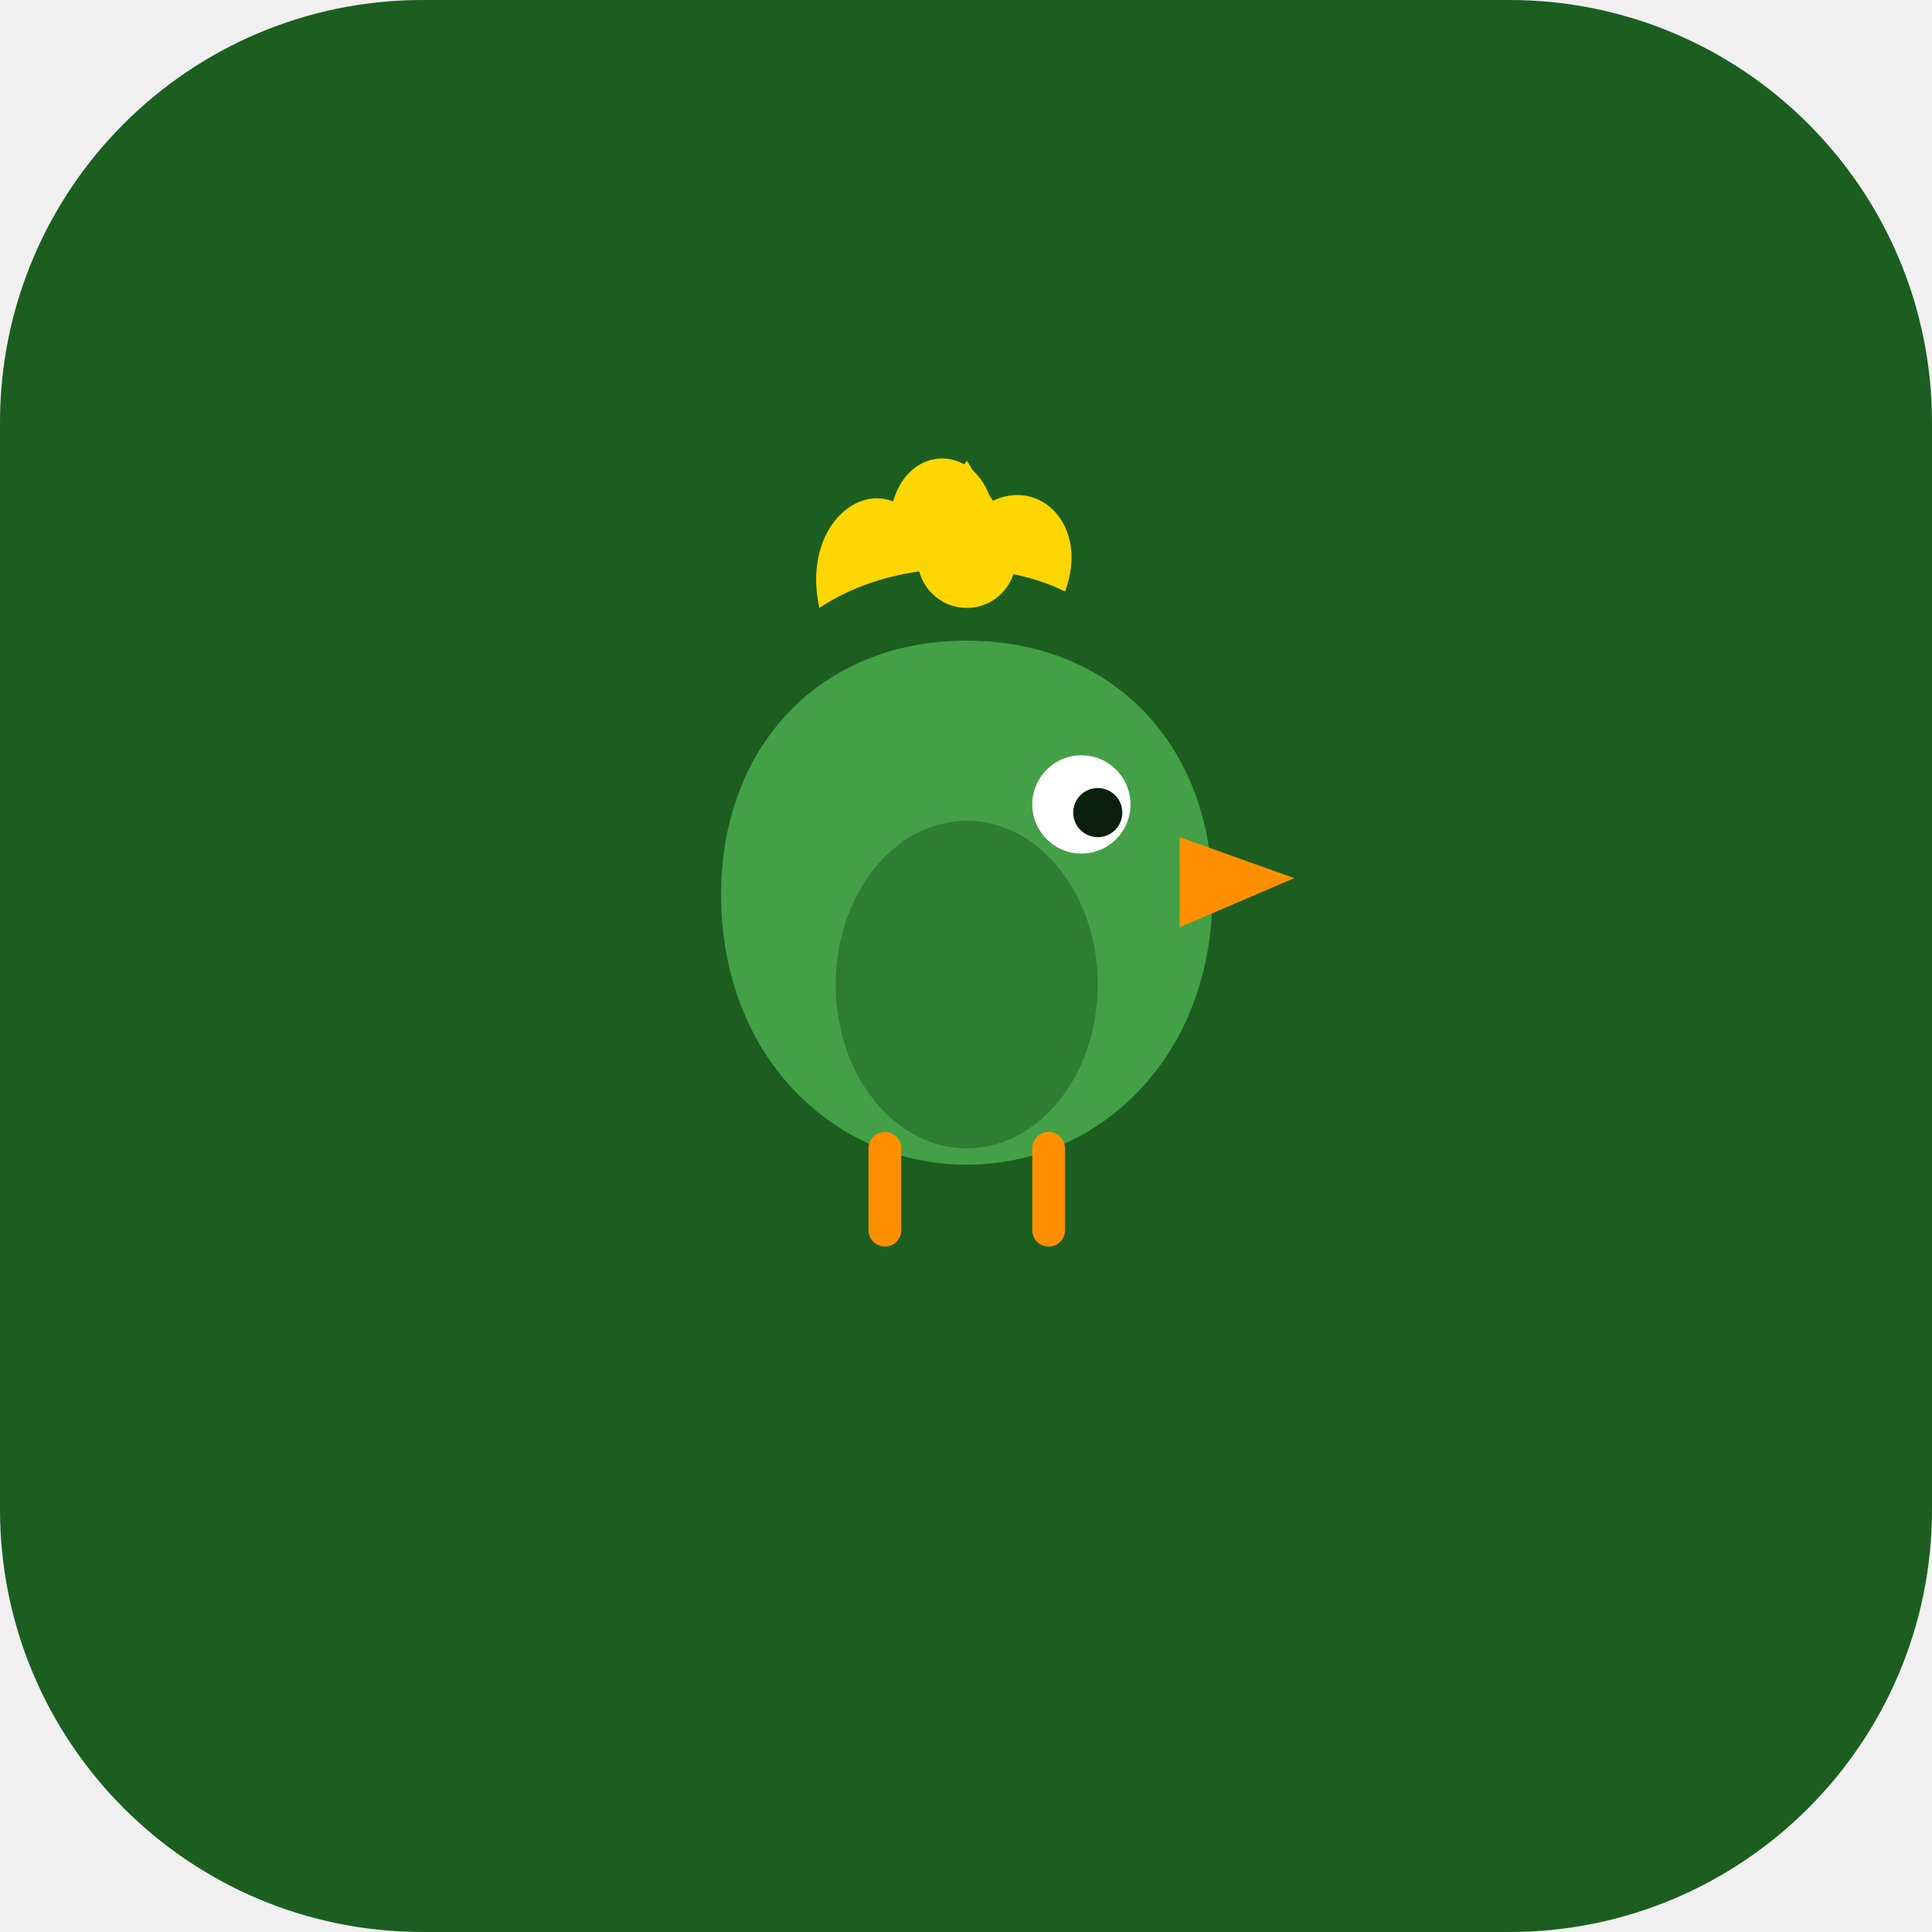
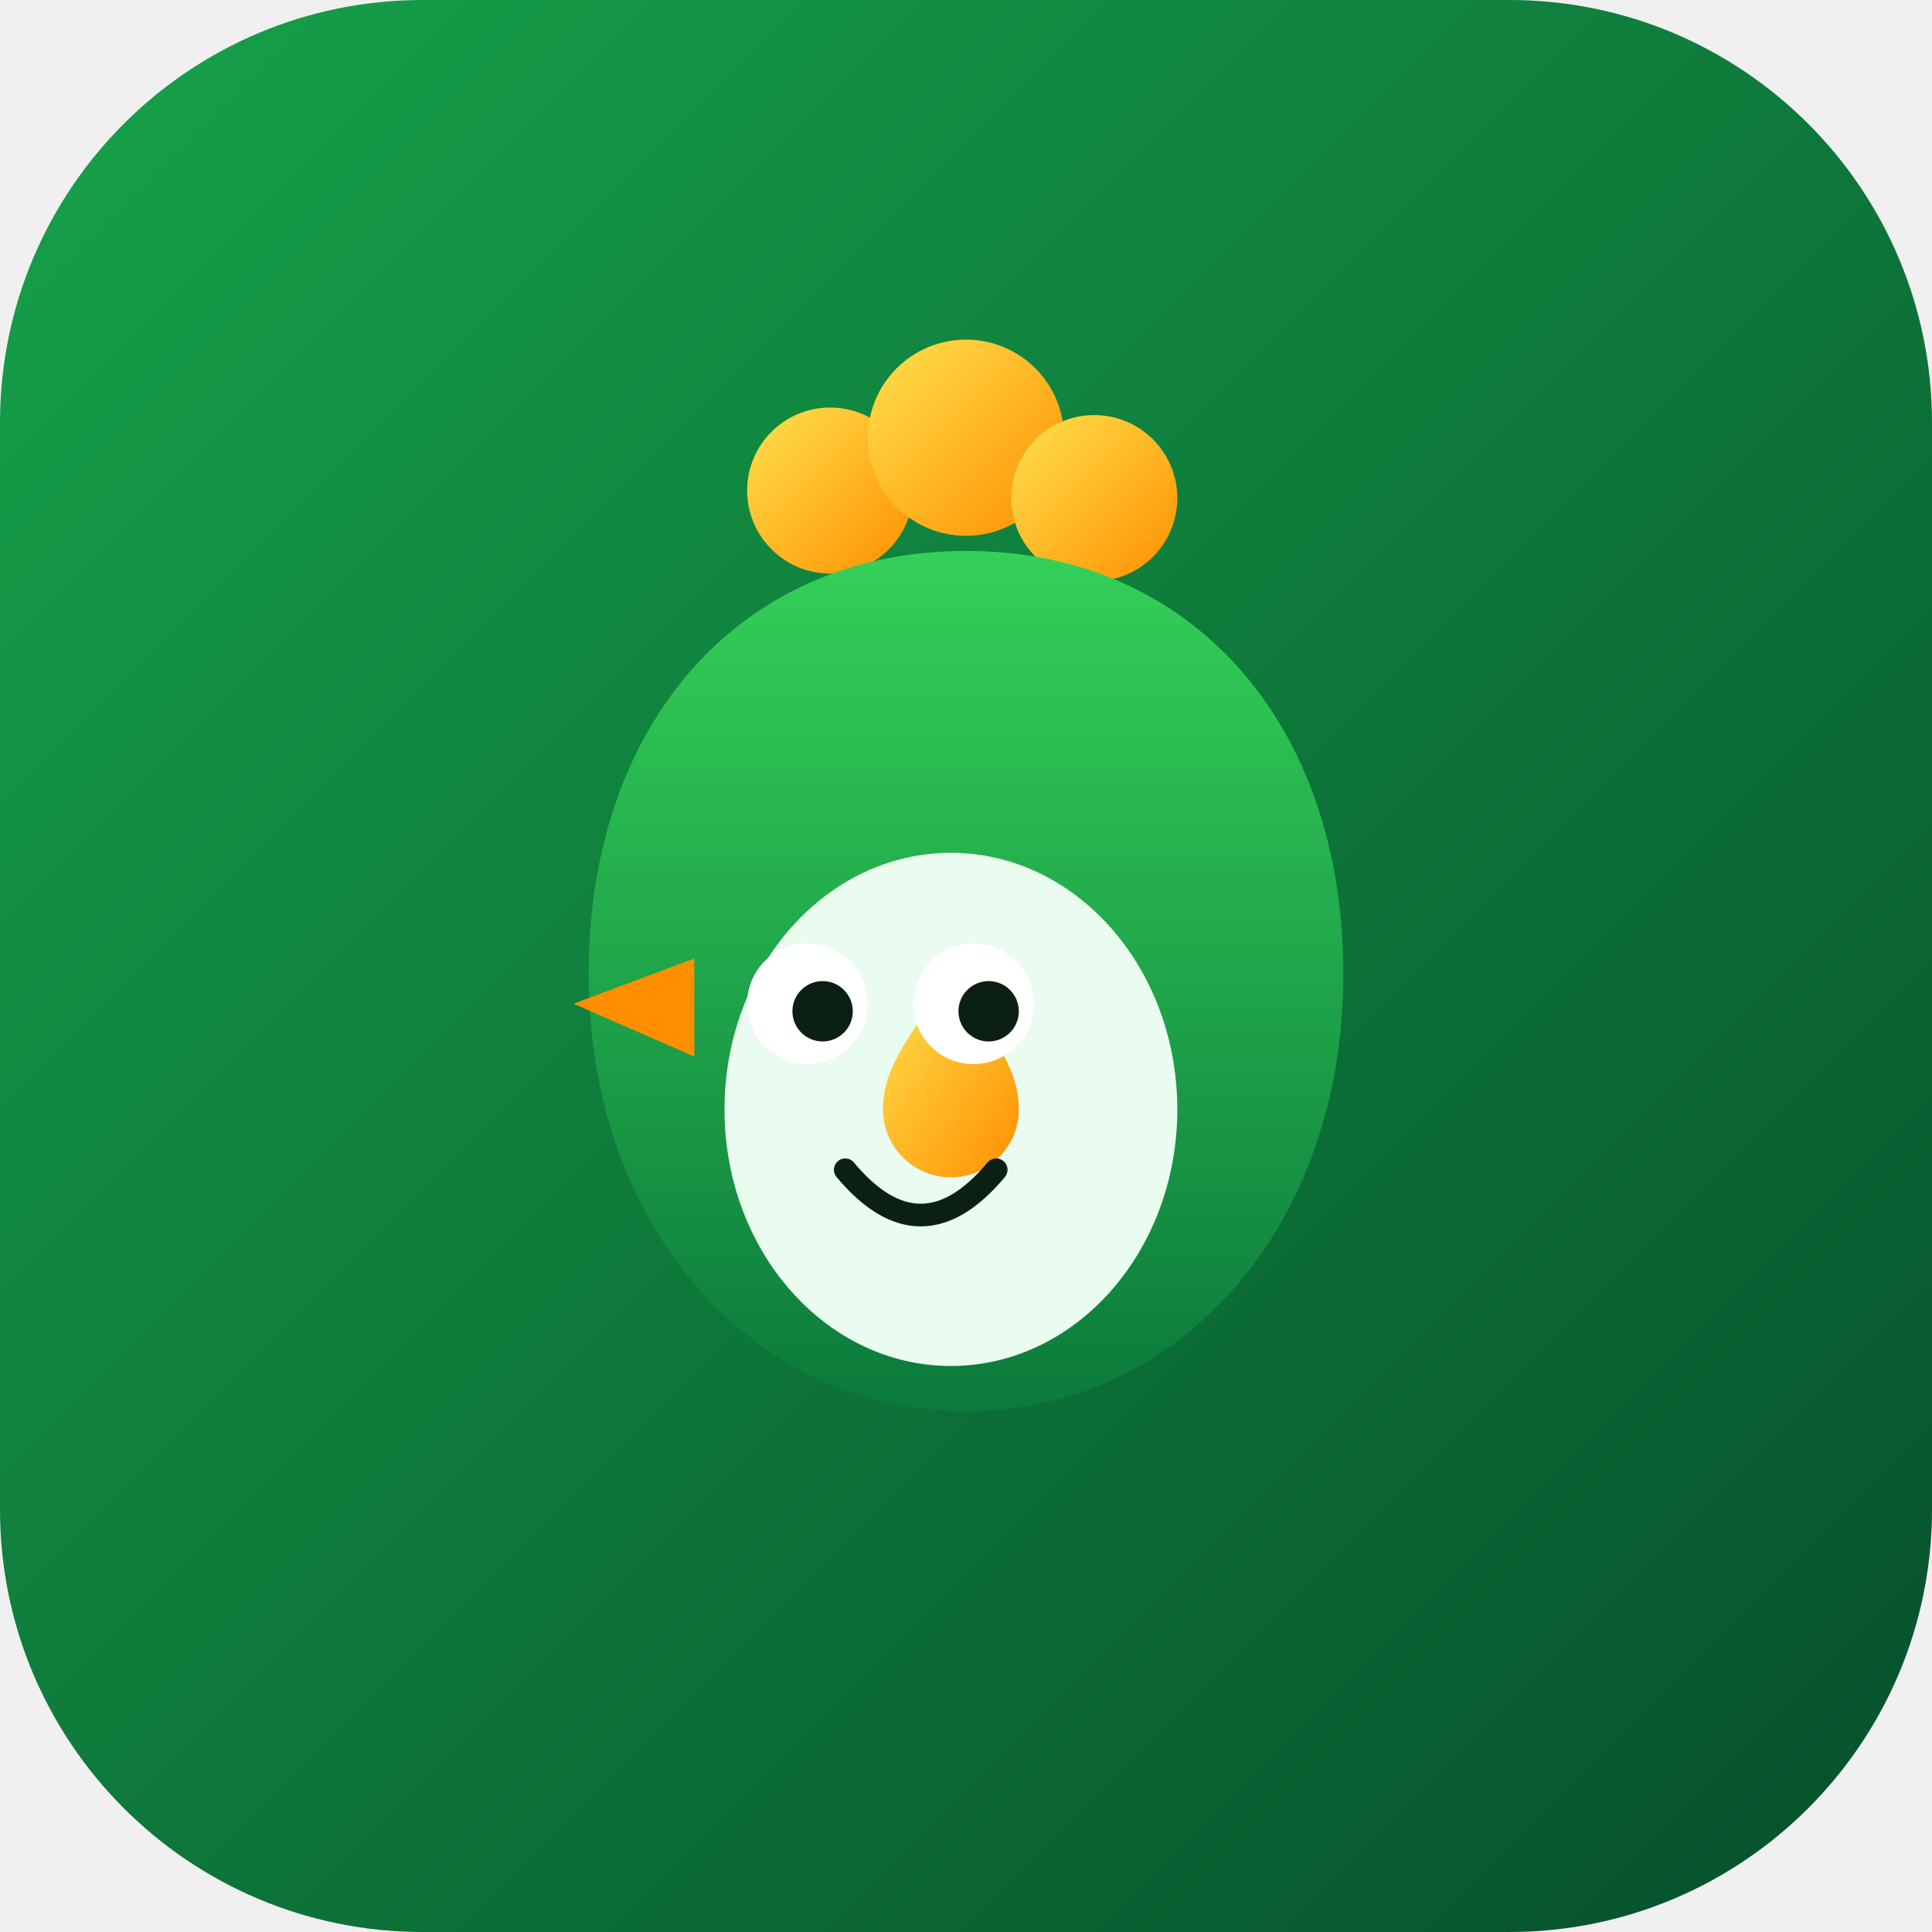
<svg xmlns="http://www.w3.org/2000/svg" width="512" height="512" viewBox="0 0 512 512" fill="none">
-   <rect width="512" height="512" rx="112" fill="#1B5E20" />
-   <g transform="translate(126 96) scale(2.17)">
-     <path d="M42 30c-2-9 4-15 9-13 2-7 10-7 12 0 6-3 12 3 9 11-8-4-21-4-30 2z" fill="#FFD600" />
-     <path d="M60 34c18 0 30 13 30 31 0 20-14 33-30 33S30 85 30 65c0-18 12-31 30-31z" fill="#43A047" />
-     <ellipse cx="60" cy="76" rx="16" ry="20" fill="#2E7D32" />
-     <path d="M86 58l14 5-14 6z" fill="#FF8F00" />
-     <circle cx="74" cy="54" r="6" fill="#FFFFFF" />
-     <circle cx="76" cy="55" r="3" fill="#0A1F0C" />
-     <path d="M50 96v10M70 96v10" stroke="#FF8F00" stroke-width="4" stroke-linecap="round" />
-     <path d="M60 12c3 5 6 8 6 12a6 6 0 11-12 0c0-4 3-7 6-12z" fill="#FFD600" />
+   <defs>
+     <linearGradient id="bg" x1="0" y1="0" x2="1" y2="1">
+       <stop offset="0%" stop-color="#16A34A" />
+       <stop offset="100%" stop-color="#064E2B" />
+     </linearGradient>
+     <linearGradient id="body" x1="0" y1="0" x2="0" y2="1">
+       <stop offset="0%" stop-color="#34D058" />
+       <stop offset="100%" stop-color="#0B7A3B" />
+     </linearGradient>
+     <linearGradient id="crest" x1="0" y1="0" x2="1" y2="1">
+       <stop offset="0%" stop-color="#FFE14D" />
+       <stop offset="100%" stop-color="#FF8F00" />
+     </linearGradient>
+   </defs>
+   <rect width="512" height="512" rx="112" fill="url(#bg)" />
+   <g transform="translate(96 86) scale(2.0)">
+     <g fill="url(#crest)">
+       <circle cx="62" cy="22" r="11" />
+       <circle cx="80" cy="15" r="13" />
+       <circle cx="97" cy="23" r="11" />
+     </g>
+     <path d="M80 30c30 0 50 23 50 56 0 34-22 58-50 58S30 120 30 86c0-33 20-56 50-56z" fill="url(#body)" />
+     <ellipse cx="78" cy="104" rx="30" ry="34" fill="#EAFBF0" />
+     <path d="M78 86c5 8 9 12 9 18a9 9 0 11-18 0c0-6 4-10 9-18z" fill="url(#crest)" />
+     <path d="M44 84l-16 6 16 7z" fill="#FF8F00" />
+     <circle cx="59" cy="90" r="8" fill="#fff" />
+     <circle cx="81" cy="90" r="8" fill="#fff" />
+     <circle cx="61" cy="91" r="4" fill="#0B1F12" />
+     <circle cx="83" cy="91" r="4" fill="#0B1F12" />
+     <path d="M64 112q10 12 20 0" stroke="#0B1F12" stroke-width="3" stroke-linecap="round" fill="none" />
  </g>
</svg>
